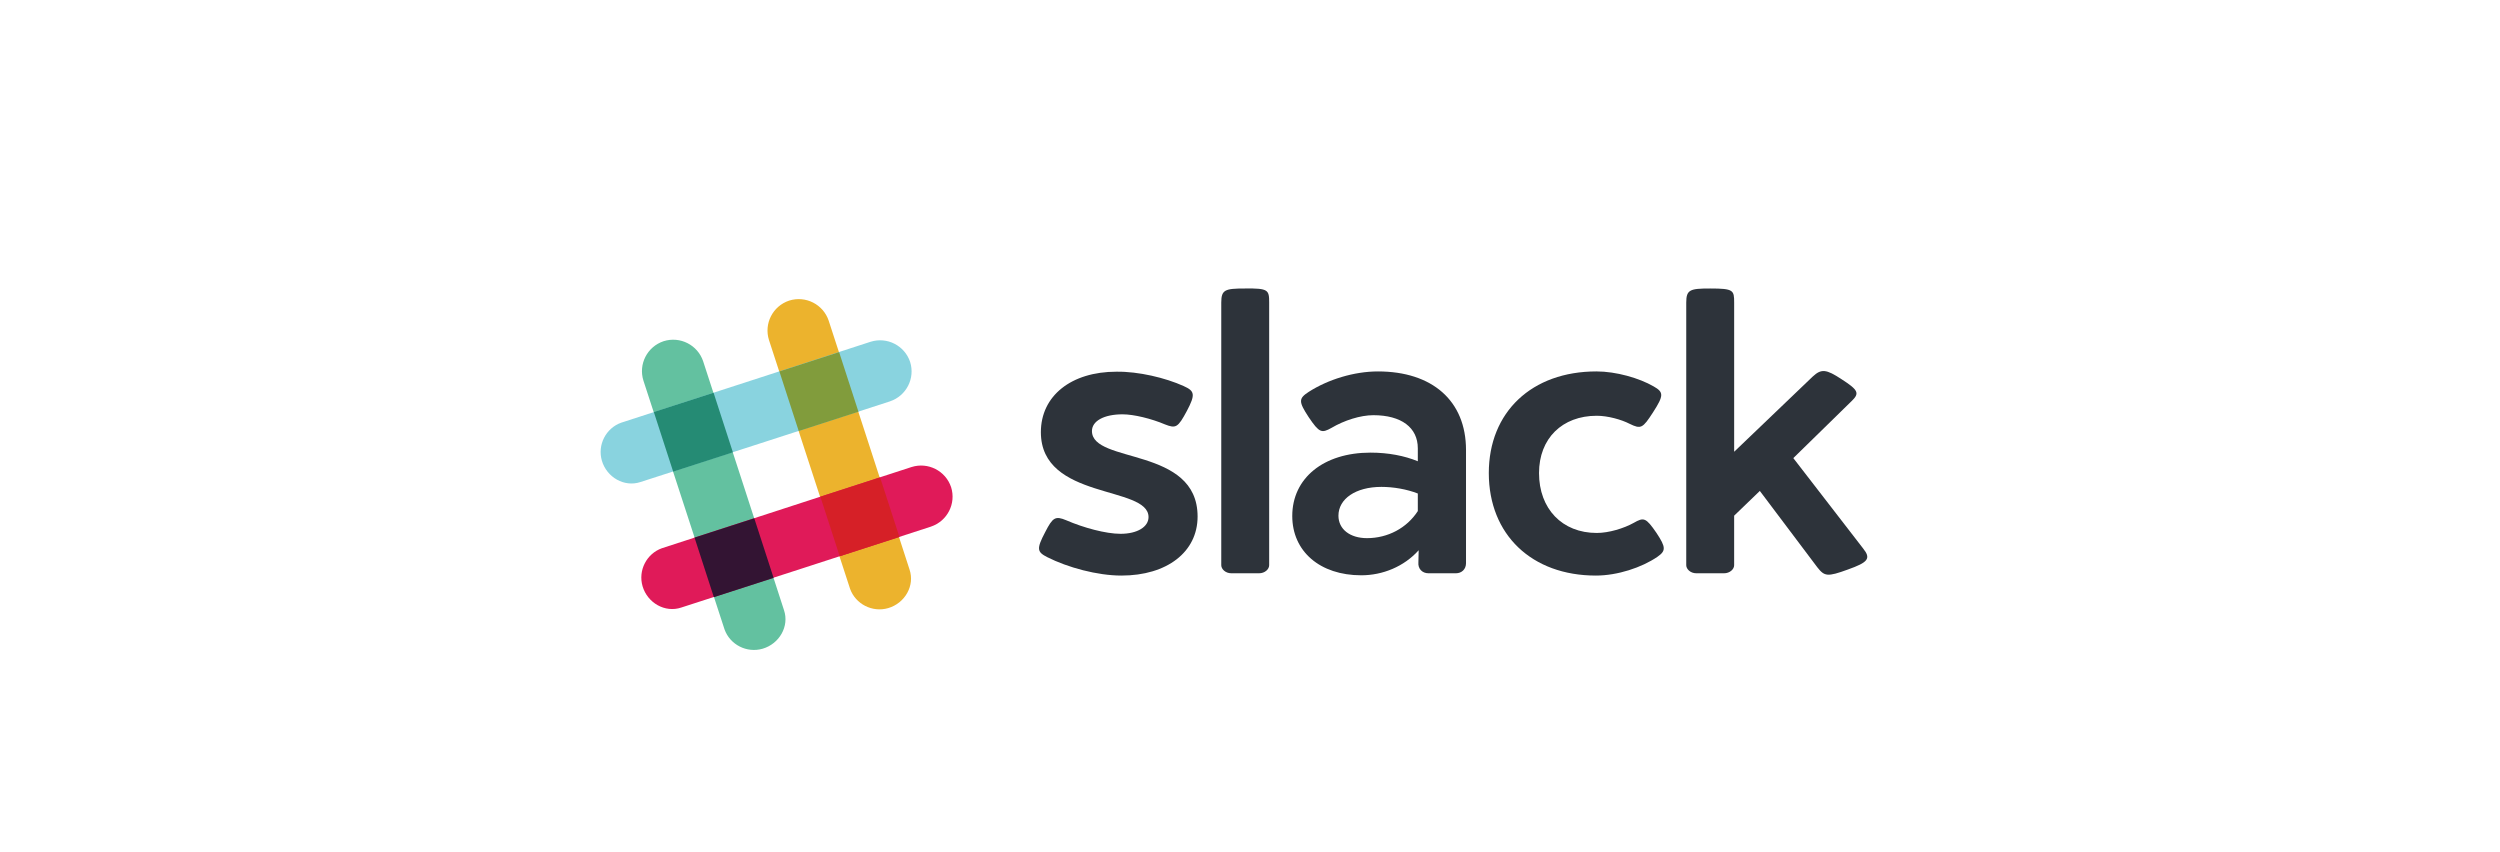
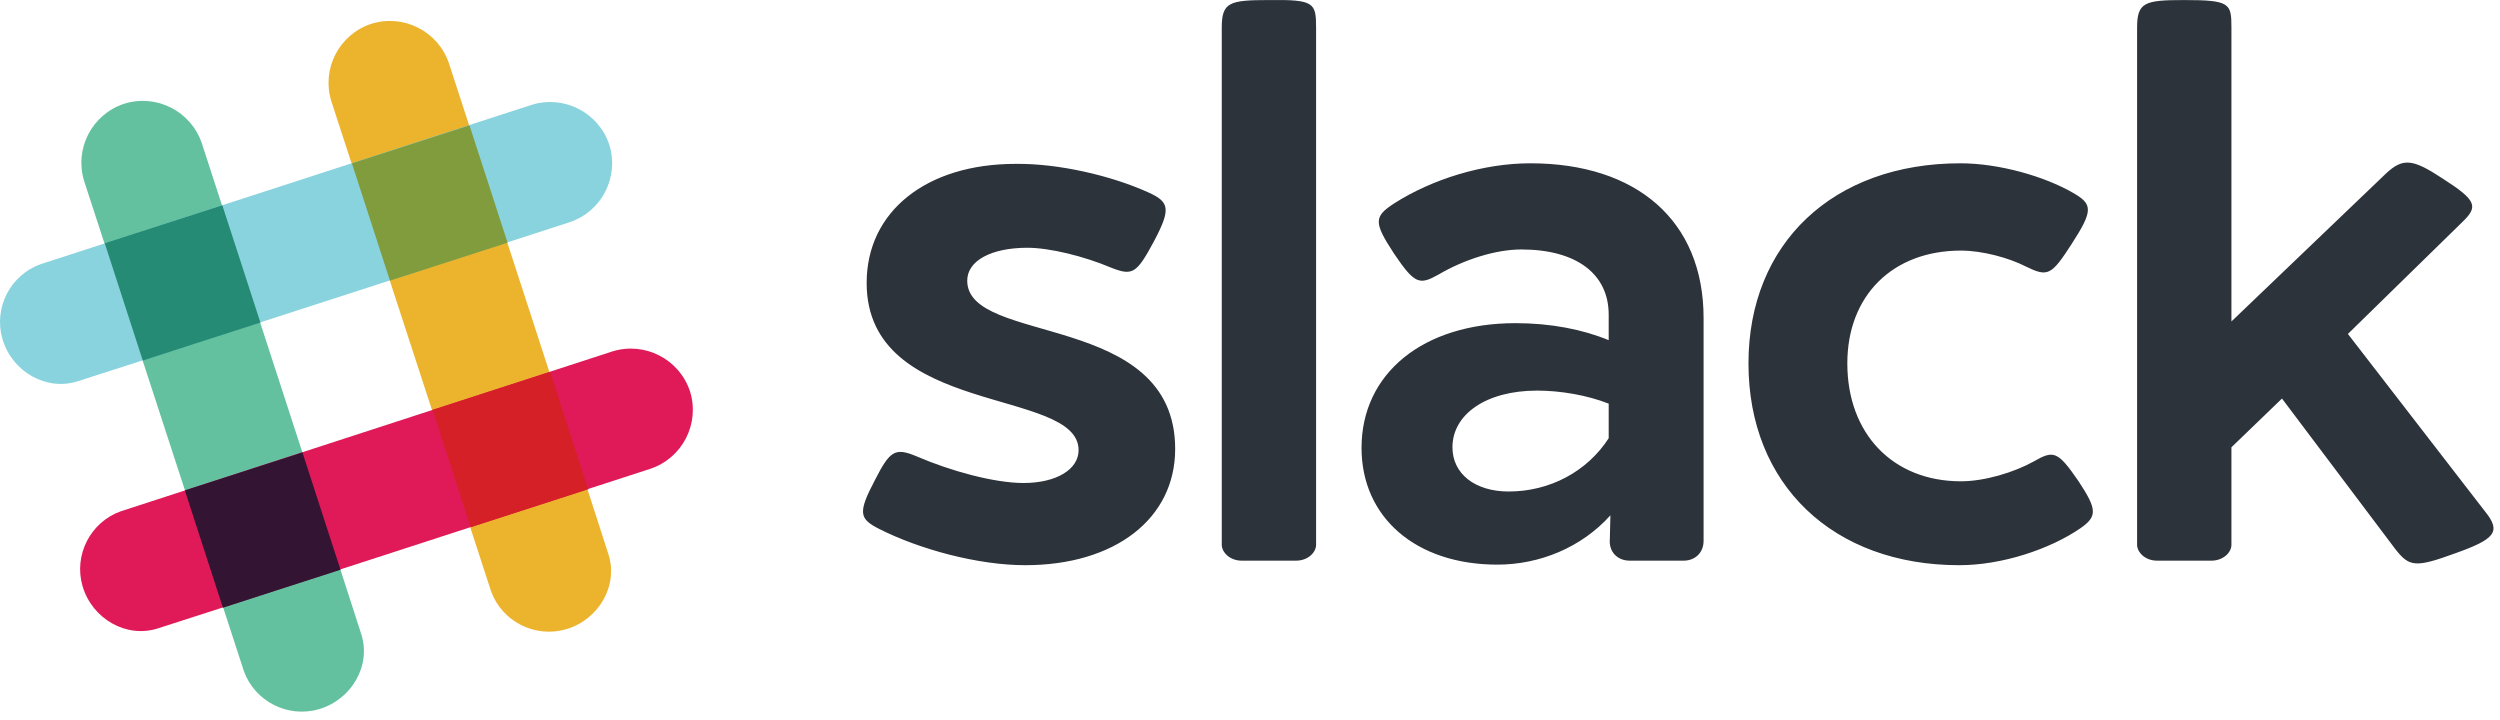
- <svg xmlns="http://www.w3.org/2000/svg" height="128" viewBox="0 0 376 128" width="376">
-   <g fill="none" transform="translate(90 43)">
-     <g transform="translate(0 1.732283)">
-       <path d="m34.64 3.508c-.825-2.469-3.473-3.811-5.947-3.031-2.474.823-3.82 3.465-3.039 5.933l12.198 37.417c.825 2.295 3.342 3.594 5.73 2.902 2.518-.736 4.037-3.378 3.212-5.803 0-.087-12.155-37.417-12.155-37.417z" fill="#ecb32d" />
-       <path d="m15.758 9.614c-.825-2.469-3.473-3.811-5.947-3.031-2.474.823-3.82 3.465-3.039 5.933l12.198 37.417c.825 2.295 3.342 3.594 5.73 2.902 2.518-.736 4.037-3.378 3.212-5.803 0-.087-12.155-37.417-12.155-37.417z" fill="#63c1a0" />
-       <path d="m50.007 34.472c2.474-.823 3.82-3.465 3.039-5.933-.825-2.469-3.473-3.811-5.947-3.031l-37.549 12.213c-2.301.823-3.603 3.335-2.908 5.717.738 2.512 3.386 4.028 5.817 3.205.087 0 37.549-12.169 37.549-12.169z" fill="#e01a59" />
-       <path d="m17.364 45.083c2.431-.78 5.6-1.819 8.986-2.902-.781-2.425-1.823-5.587-2.908-8.965l-8.986 2.902z" fill="#331433" />
-       <path d="m36.29 38.933c3.386-1.083 6.555-2.122 8.986-2.902-.781-2.425-1.823-5.587-2.908-8.965l-8.986 2.902z" fill="#d62027" />
-       <path d="m43.843 15.634c2.474-.823 3.82-3.465 3.039-5.933-.825-2.469-3.473-3.811-5.947-3.031l-37.505 12.169c-2.301.823-3.603 3.335-2.908 5.717.738 2.512 3.386 4.028 5.817 3.205.087 0 37.505-12.126 37.505-12.126z" fill="#89d3df" />
-       <path d="m11.243 26.201c2.431-.78 5.6-1.819 8.986-2.902-1.085-3.378-2.127-6.539-2.908-8.965l-8.986 2.902z" fill="#258b74" />
-       <path d="m30.126 20.094c3.386-1.083 6.555-2.122 8.986-2.902-1.085-3.378-2.127-6.539-2.908-8.965l-8.986 2.902z" fill="#819c3c" />
-     </g>
-     <g fill="#2d333a">
-       <path d="m88.034 15.071c1.65.736 1.78 1.256.477 3.724-1.346 2.512-1.65 2.685-3.299 2.035-2.04-.866-4.688-1.516-6.381-1.516-2.778 0-4.601.996-4.601 2.512 0 4.98 15.888 2.295 15.888 12.862 0 5.327-4.601 8.878-11.46 8.878-3.603 0-8.074-1.213-11.156-2.772-1.519-.78-1.65-1.213-.304-3.768 1.129-2.209 1.519-2.469 3.169-1.776 2.605 1.126 5.947 2.035 8.161 2.035 2.518 0 4.211-1.039 4.211-2.512 0-4.807-16.192-2.512-16.192-12.776 0-5.457 4.558-9.094 11.373-9.094 3.299-.043 7.336.909 10.114 2.165z" />
-       <path d="m100.883 2.512v39.496c0 .606-.651 1.213-1.519 1.213h-4.167c-.912 0-1.519-.65-1.519-1.213v-39.496c0-1.949.564-2.122 3.603-2.122 3.473-.043 3.603.217 3.603 2.122z" />
-       <path d="m130.488 24.685v17.02c0 .909-.651 1.516-1.519 1.516h-4.124c-.955 0-1.606-.693-1.519-1.646l.043-1.819c-2.214 2.469-5.426 3.768-8.638 3.768-6.207 0-10.375-3.594-10.375-8.921 0-5.673 4.688-9.528 11.764-9.528 2.691 0 5.122.476 7.119 1.299v-1.949c0-3.118-2.474-4.98-6.685-4.98-1.953 0-4.384.78-6.294 1.906-1.476.823-1.823.78-3.429-1.602-1.563-2.382-1.519-2.815 0-3.811 2.908-1.862 6.815-3.075 10.418-3.075 8.117 0 13.24 4.374 13.24 11.823zm-19.187 9.874c0 2.035 1.736 3.378 4.298 3.378 3.125 0 5.99-1.516 7.64-4.071v-2.642c-1.65-.65-3.69-.996-5.47-.996-3.907 0-6.468 1.819-6.468 4.331z" />
-       <path d="m158.704 15.114c1.519.866 1.563 1.343-.087 3.898-1.563 2.425-1.823 2.555-3.516 1.732-1.259-.65-3.299-1.213-4.949-1.213-5.209 0-8.682 3.421-8.682 8.618 0 5.37 3.473 9.008 8.682 9.008 1.823 0 4.08-.693 5.556-1.516 1.519-.866 1.823-.823 3.429 1.516 1.433 2.165 1.433 2.685.13 3.594-2.344 1.602-5.99 2.815-9.246 2.815-9.637 0-16.105-6.15-16.105-15.417 0-9.181 6.468-15.287 16.192-15.287 2.952 0 6.425.996 8.595 2.252z" />
-       <path d="m190.219 39.496c1.215 1.516.738 2.079-2.301 3.161-3.082 1.126-3.516 1.039-4.601-.346l-8.638-11.476-3.863 3.724v7.449c0 .606-.651 1.213-1.519 1.213h-4.167c-.912 0-1.519-.65-1.519-1.213v-39.496c0-1.949.564-2.122 3.603-2.122 3.516 0 3.603.26 3.603 2.122v22.433l11.807-11.303c1.302-1.213 2.04-1.126 4.341.39 2.561 1.646 2.735 2.122 1.519 3.291l-8.769 8.575z" />
-     </g>
+ <svg xmlns="http://www.w3.org/2000/svg" viewBox="0 0 191 55" fill-rule="evenodd" clip-rule="evenodd" stroke-linejoin="round" stroke-miterlimit="2">
+   <g fill-rule="nonzero">
+     <path d="M34.306 4.855a4.76 4.76 0 00-5.947-3.032 4.744 4.744 0 00-3.038 5.933l12.198 37.418c.824 2.295 3.342 3.594 5.73 2.9 2.517-.735 4.037-3.377 3.212-5.802 0-.086-12.155-37.417-12.155-37.417z" fill="#ecb32d" />
+     <path d="M15.424 10.96a4.76 4.76 0 00-5.948-3.03 4.743 4.743 0 00-3.038 5.933L18.636 51.28c.825 2.295 3.342 3.595 5.73 2.902 2.518-.737 4.037-3.378 3.212-5.804 0-.086-12.154-37.417-12.154-37.417z" fill="#63c1a0" />
+     <path d="M49.673 35.819a4.744 4.744 0 003.039-5.933 4.76 4.76 0 00-5.947-3.031L9.215 39.067c-2.3.823-3.602 3.335-2.907 5.717.738 2.512 3.386 4.028 5.816 3.205.087 0 37.549-12.17 37.549-12.17z" fill="#e01a59" />
+     <path d="M17.03 46.43c2.43-.78 5.599-1.82 8.985-2.902-.781-2.425-1.823-5.587-2.908-8.964l-8.986 2.9 2.909 8.966z" fill="#331433" />
+     <path d="M35.956 40.28c3.386-1.083 6.555-2.122 8.986-2.902-.782-2.425-1.823-5.586-2.91-8.964l-8.984 2.902 2.908 8.964z" fill="#d62027" />
+     <path d="M43.509 16.98a4.744 4.744 0 003.039-5.932A4.76 4.76 0 0040.6 8.016L3.095 20.186c-2.3.822-3.603 3.334-2.908 5.716.738 2.512 3.386 4.028 5.817 3.205.087 0 37.505-12.126 37.505-12.126z" fill="#89d3df" />
+     <path d="M10.909 27.548c2.43-.78 5.6-1.82 8.986-2.902-1.086-3.378-2.127-6.54-2.91-8.964l-8.984 2.9 2.908 8.966z" fill="#258b74" />
+     <path d="M29.792 21.44c3.386-1.081 6.555-2.121 8.986-2.9-1.086-3.378-2.127-6.54-2.91-8.965l-8.984 2.902 2.908 8.964z" fill="#819c3c" />
+   </g>
+   <g fill="#2d333a" fill-rule="nonzero">
+     <path d="M87.7 14.685c1.649.736 1.779 1.256.477 3.724-1.346 2.512-1.65 2.685-3.3 2.036-2.04-.866-4.687-1.516-6.38-1.516-2.778 0-4.601.996-4.601 2.512 0 4.98 15.887 2.295 15.887 12.862 0 5.327-4.601 8.878-11.46 8.878-3.603 0-8.074-1.213-11.156-2.772-1.52-.779-1.65-1.212-.304-3.767 1.129-2.209 1.52-2.469 3.169-1.776 2.605 1.126 5.947 2.035 8.16 2.035 2.519 0 4.212-1.039 4.212-2.51 0-4.808-16.192-2.513-16.192-12.777 0-5.457 4.558-9.094 11.373-9.094 3.299-.044 7.336.91 10.115 2.165zM100.549 2.126v39.496c0 .606-.651 1.212-1.52 1.212h-4.167c-.911 0-1.52-.649-1.52-1.212V2.126c0-1.949.565-2.122 3.604-2.122 3.473-.044 3.603.216 3.603 2.122zM130.154 24.3v17.02c0 .908-.651 1.514-1.52 1.514h-4.123c-.955 0-1.607-.692-1.52-1.645l.044-1.819c-2.214 2.468-5.426 3.768-8.64 3.768-6.206 0-10.374-3.595-10.374-8.922 0-5.673 4.689-9.527 11.764-9.527 2.692 0 5.123.476 7.119 1.3v-1.95c0-3.118-2.474-4.98-6.685-4.98-1.953 0-4.384.78-6.294 1.905-1.476.823-1.823.78-3.43-1.602-1.562-2.382-1.52-2.815 0-3.81 2.909-1.863 6.816-3.076 10.419-3.076 8.117 0 13.24 4.374 13.24 11.823zm-19.187 9.873c0 2.035 1.736 3.378 4.297 3.378 3.126 0 5.99-1.516 7.64-4.07v-2.643c-1.65-.649-3.69-.996-5.47-.996-3.906 0-6.467 1.82-6.467 4.331zM158.37 14.728c1.519.866 1.562 1.343-.087 3.898-1.563 2.425-1.823 2.555-3.516 1.732-1.26-.65-3.3-1.213-4.95-1.213-5.208 0-8.681 3.422-8.681 8.62 0 5.37 3.473 9.006 8.682 9.006 1.823 0 4.08-.692 5.556-1.515 1.52-.866 1.824-.823 3.43 1.515 1.432 2.166 1.432 2.686.13 3.595-2.344 1.602-5.99 2.815-9.246 2.815-9.637 0-16.105-6.15-16.105-15.417 0-9.18 6.468-15.288 16.192-15.288 2.95 0 6.424.996 8.595 2.252zM189.885 39.11c1.215 1.516.738 2.08-2.301 3.161-3.082 1.126-3.516 1.04-4.601-.346l-8.64-11.476-3.862 3.724v7.45c0 .605-.651 1.211-1.52 1.211h-4.167c-.911 0-1.52-.649-1.52-1.212V2.126c0-1.949.565-2.122 3.604-2.122 3.516 0 3.603.26 3.603 2.122V24.56l11.807-11.303c1.302-1.213 2.04-1.126 4.34.39 2.562 1.645 2.736 2.122 1.52 3.291l-8.768 8.575 10.505 13.598z" />
  </g>
</svg>
